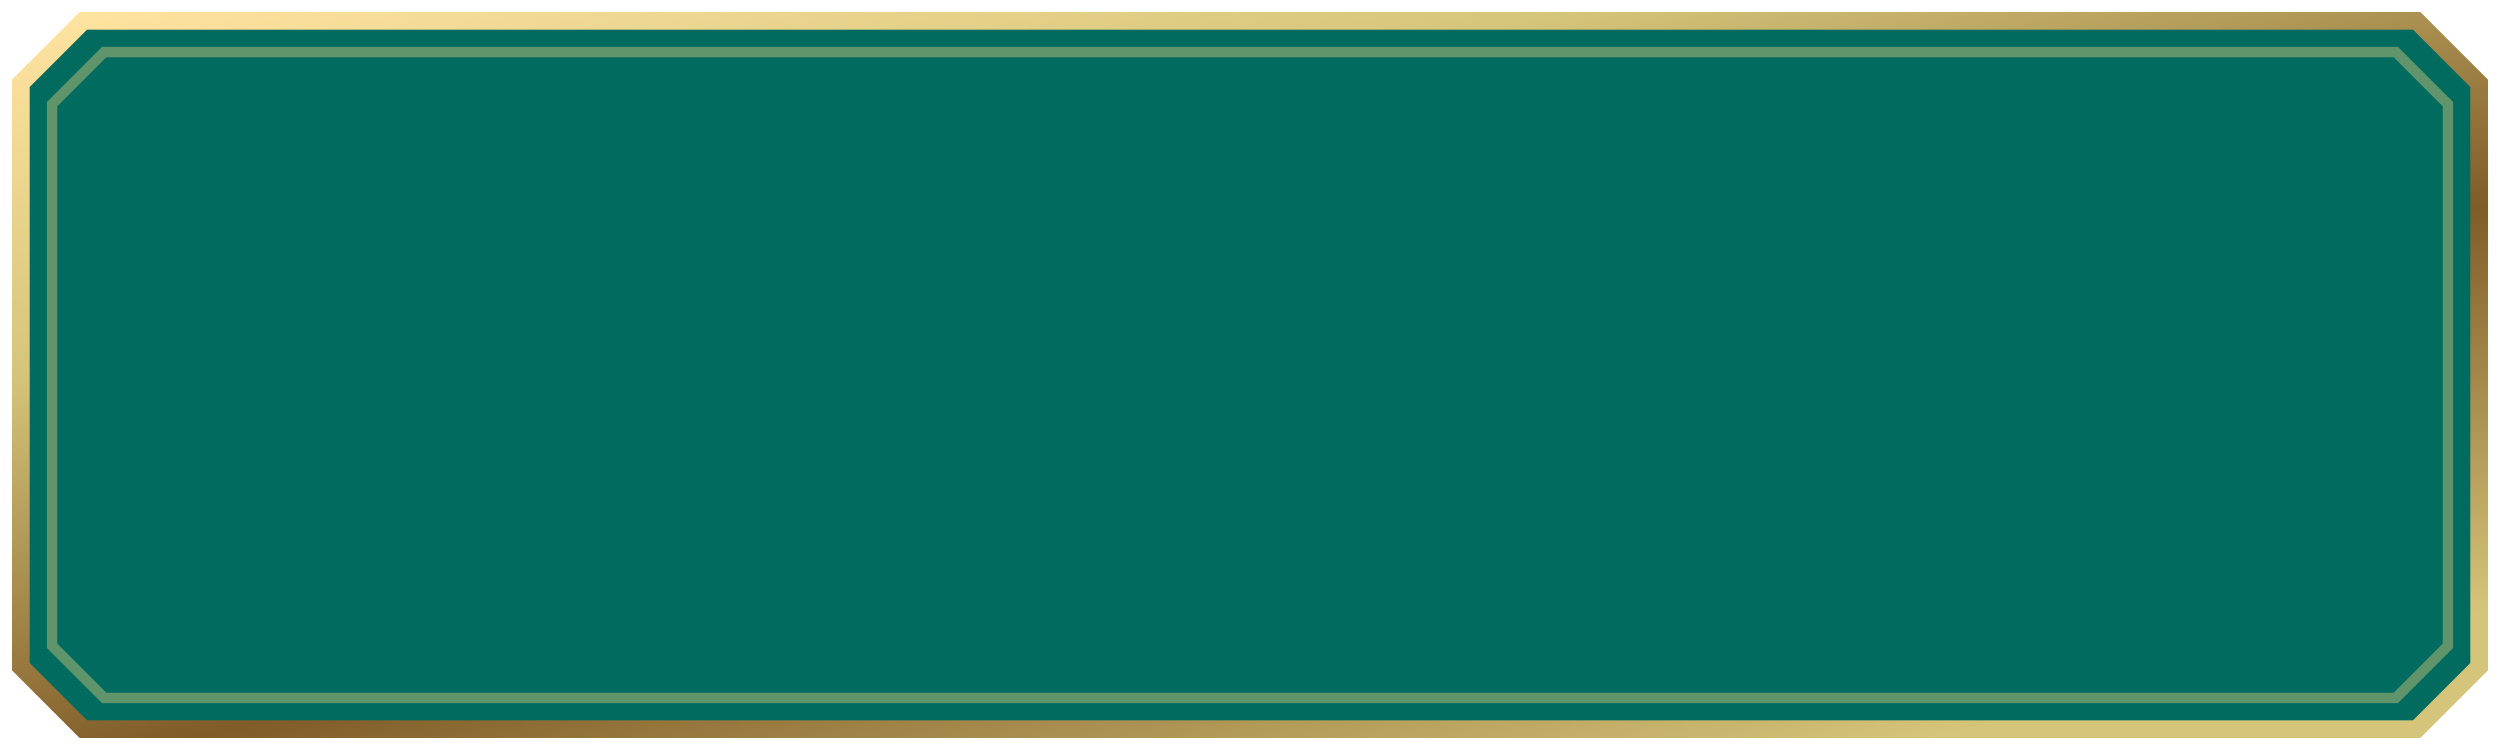
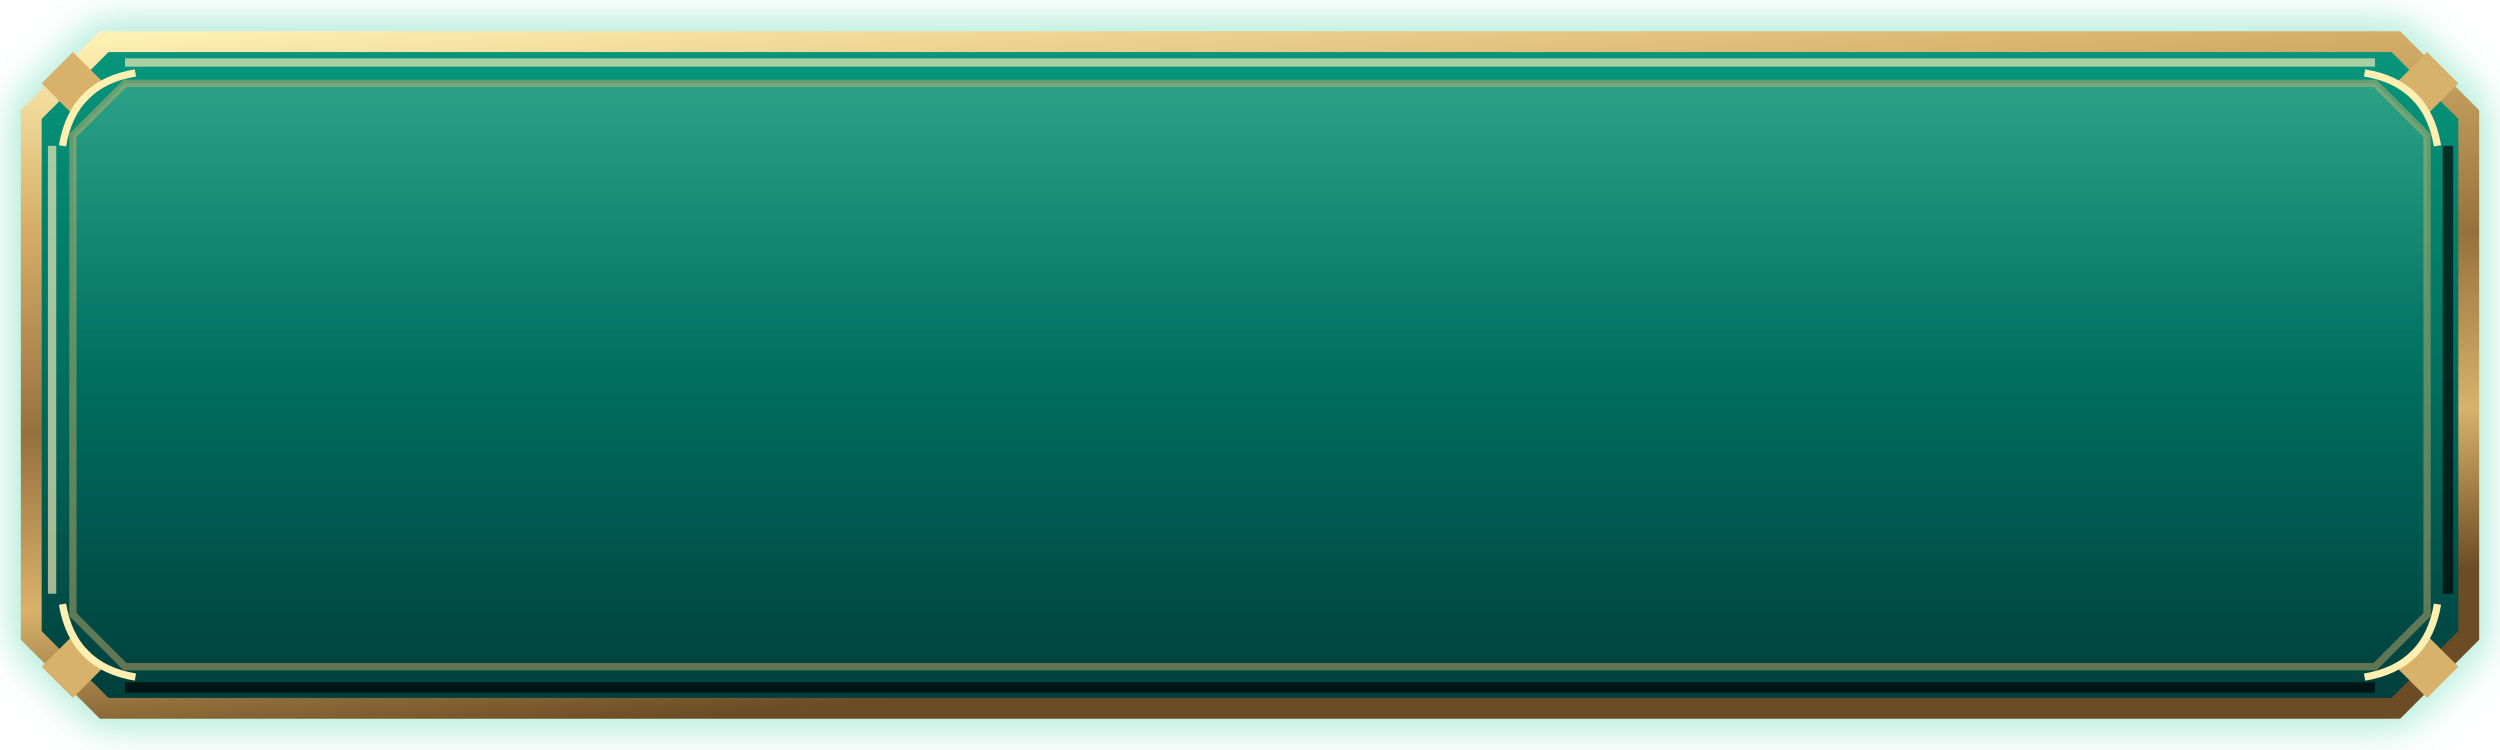
<svg xmlns="http://www.w3.org/2000/svg" width="240" height="72" preserveAspectRatio="none" viewBox="0 0 240 72">
  <defs>
-     <linearGradient id="g" x1="0" y1="0" x2=".8" y2="1">
-       <stop stop-color="#ffe3a0" />
-       <stop offset=".3" stop-color="#d5c57a" />
-       <stop offset=".65" stop-color="#805c28" />
-       <stop offset="1" stop-color="#d5c57a" />
+     <linearGradient id="surface" x2="0" y2="1">
+       <stop stop-color="#07977c" />
+       <stop offset=".5" stop-color="#006f60" />
+       <stop offset="1" stop-color="#003d3b" />
    </linearGradient>
+     <linearGradient id="metal" x1="0" y1="0" x2=".3" y2="1">
+       <stop stop-color="#fff1b5" />
+       <stop offset=".24" stop-color="#d8b26b" />
+       <stop offset=".54" stop-color="#97713d" />
+       <stop offset=".78" stop-color="#d8b26b" />
+       <stop offset="1" stop-color="#6c4c24" />
+     </linearGradient>
+     <linearGradient id="sheen" x2="0" y2="1">
+       <stop stop-color="#fff6d5" stop-opacity=".15" />
+       <stop offset=".48" stop-color="#fff6d5" stop-opacity="0" />
+     </linearGradient>
+     <radialGradient id="warm" cx=".5" cy="0" r=".9">
+       <stop stop-color="#ffb94e" stop-opacity=".35" />
+       <stop offset=".7" stop-color="#f5a12c" stop-opacity="0" />
+     </radialGradient>
+     <filter id="glow" x="-.1" y="-.4" width="1.2" height="1.8">
+       <feGaussianBlur stdDeviation="2" />
+     </filter>
  </defs>
-   <path d="M8 2H232L238 8V64L232 70H8L2 64V8Z" fill="#006b5e" stroke="url(#g)" stroke-width="1.7" />
-   <path d="M10 5H230L235 10V62L230 67H10L5 62V10Z" fill="none" stroke="#d5c57a" opacity=".45" />
+   <path d="M10 4H230L237 11V61L230 68H10L3 61V11Z" fill="none" stroke="#54d6aa" stroke-width="3" opacity=".65" filter="url(#glow)" />
+   <path d="M10 4H230L237 11V61L230 68H10L3 61V11Z" fill="url(#surface)" stroke="url(#metal)" stroke-width="2" />
+   <path d="M12 8H228L233 13V59L228 64H12L7 59V13Z" fill="url(#sheen)" stroke="#d8b26b" stroke-opacity=".45" stroke-width=".7" />
+   <path d="M12 6H228M5 14V57" fill="none" stroke="#fff0bb" stroke-width=".8" opacity=".65" />
+   <path d="M12 66H228M235 14V57" fill="none" stroke="#000" stroke-width="1" opacity=".65" />
+   <g transform="translate(7 8) rotate(0)">
+     <path d="m0-3 3 3-3 3-3-3Z" fill="#d8b26b" />
+     <path d="M-1 6Q0 0 6-1" fill="none" stroke="#fff0b2" stroke-width=".7" />
+   </g>
+   <g transform="translate(233 8) rotate(90)">
+     <path d="m0-3 3 3-3 3-3-3Z" fill="#d8b26b" />
+     <path d="M-1 6Q0 0 6-1" fill="none" stroke="#fff0b2" stroke-width=".7" />
+   </g>
+   <g transform="translate(233 64) rotate(180)">
+     <path d="m0-3 3 3-3 3-3-3Z" fill="#d8b26b" />
+     <path d="M-1 6Q0 0 6-1" fill="none" stroke="#fff0b2" stroke-width=".7" />
+   </g>
+   <g transform="translate(7 64) rotate(270)">
+     <path d="m0-3 3 3-3 3-3-3Z" fill="#d8b26b" />
+     <path d="M-1 6Q0 0 6-1" fill="none" stroke="#fff0b2" stroke-width=".7" />
+   </g>
</svg>
